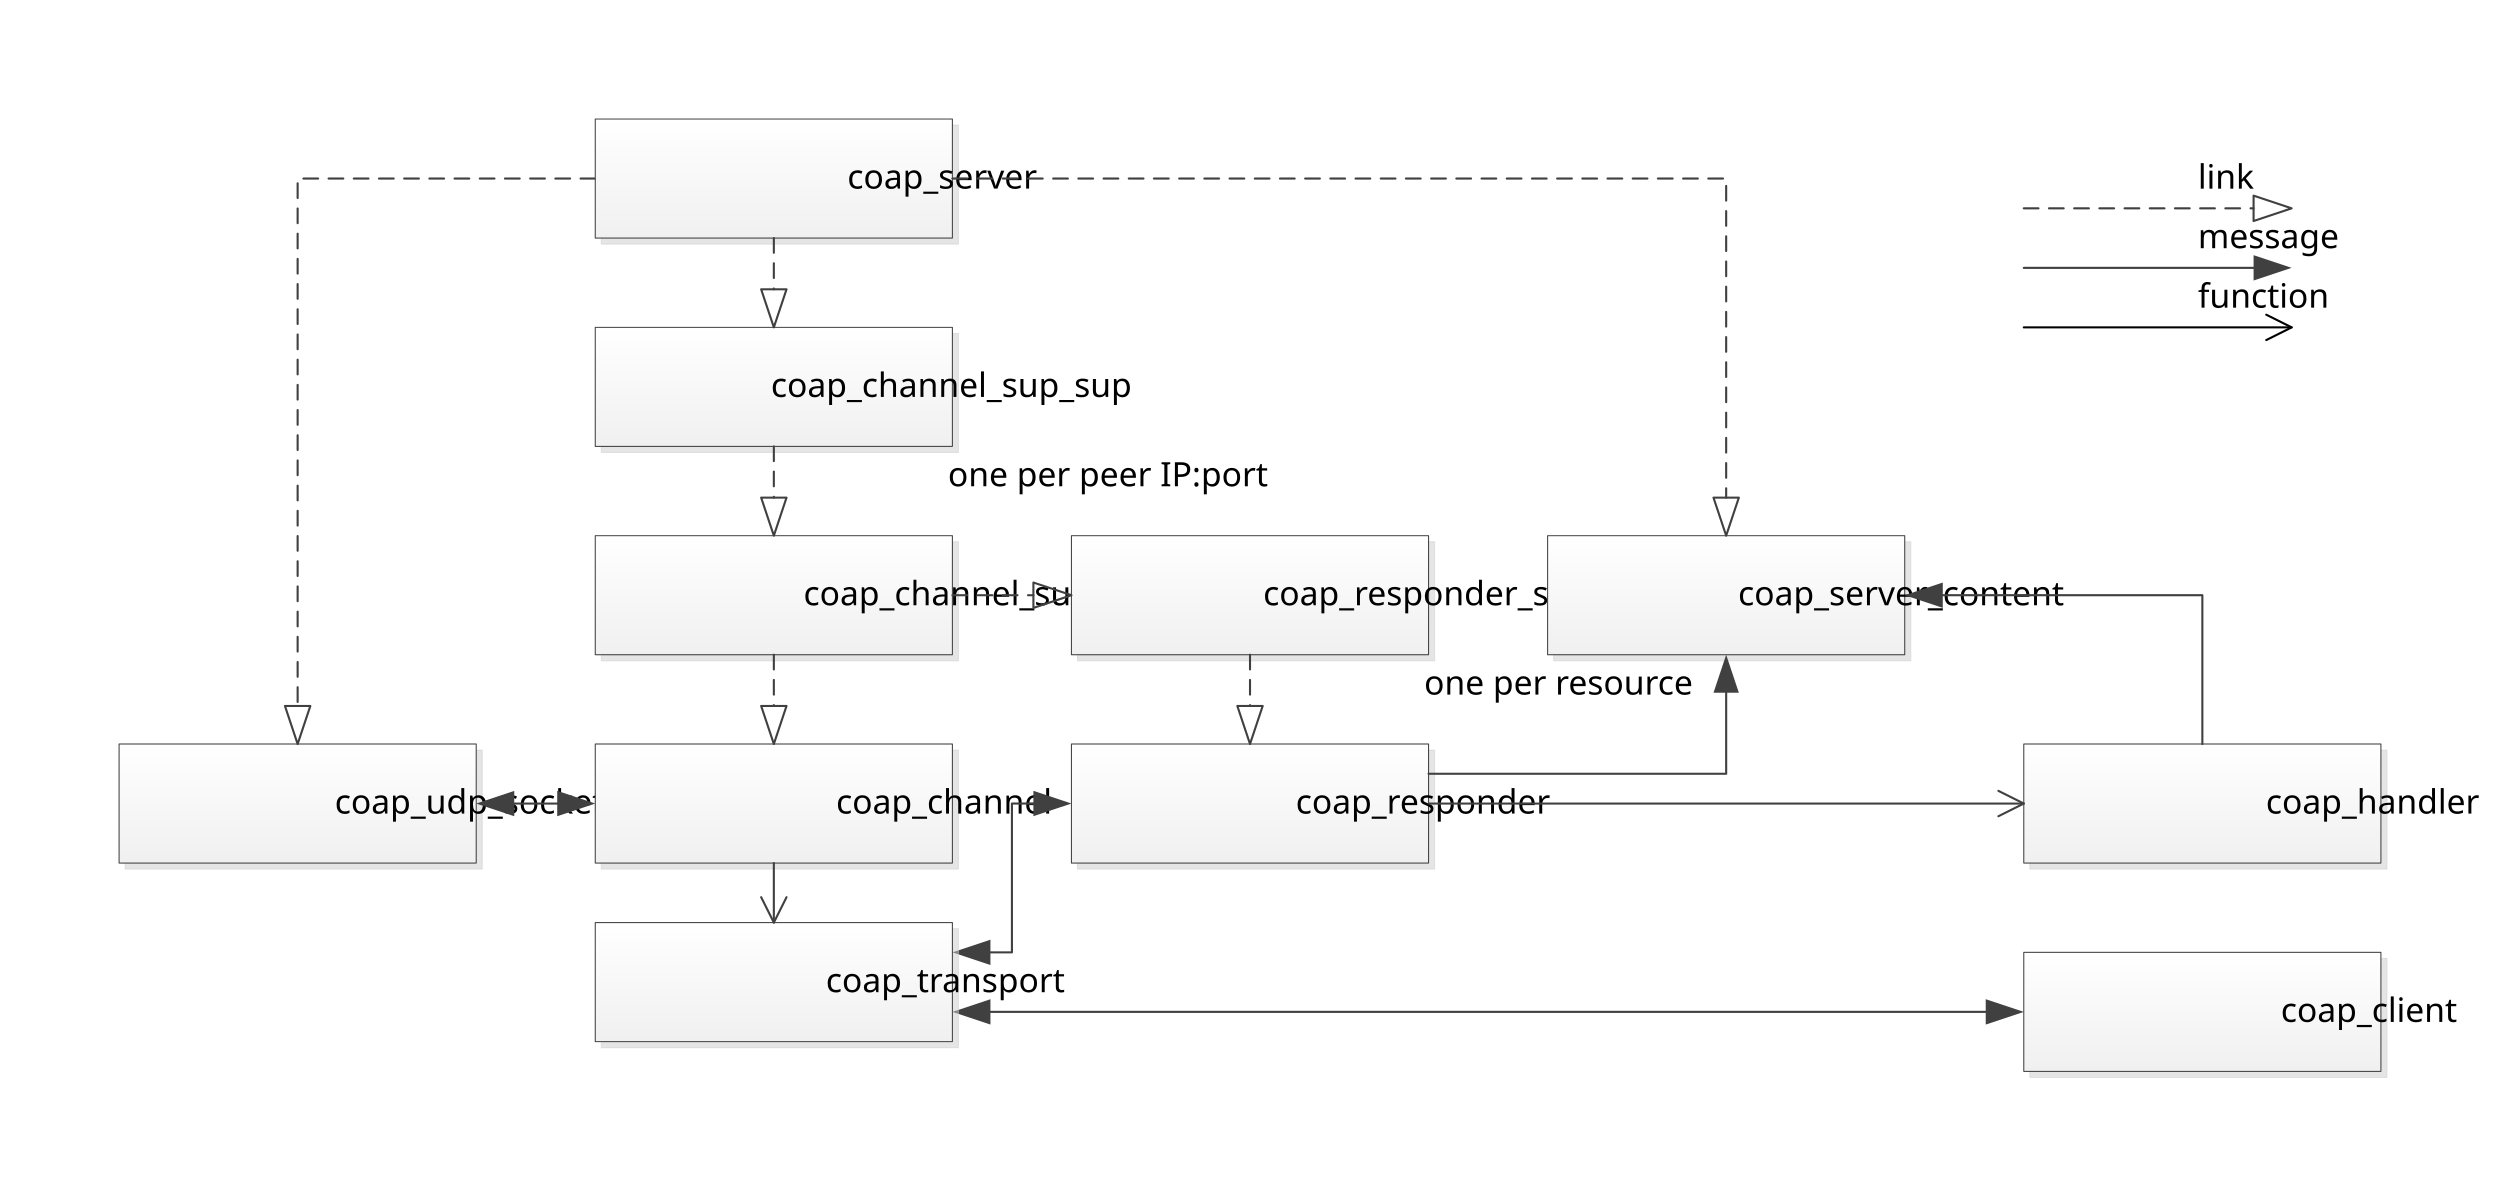
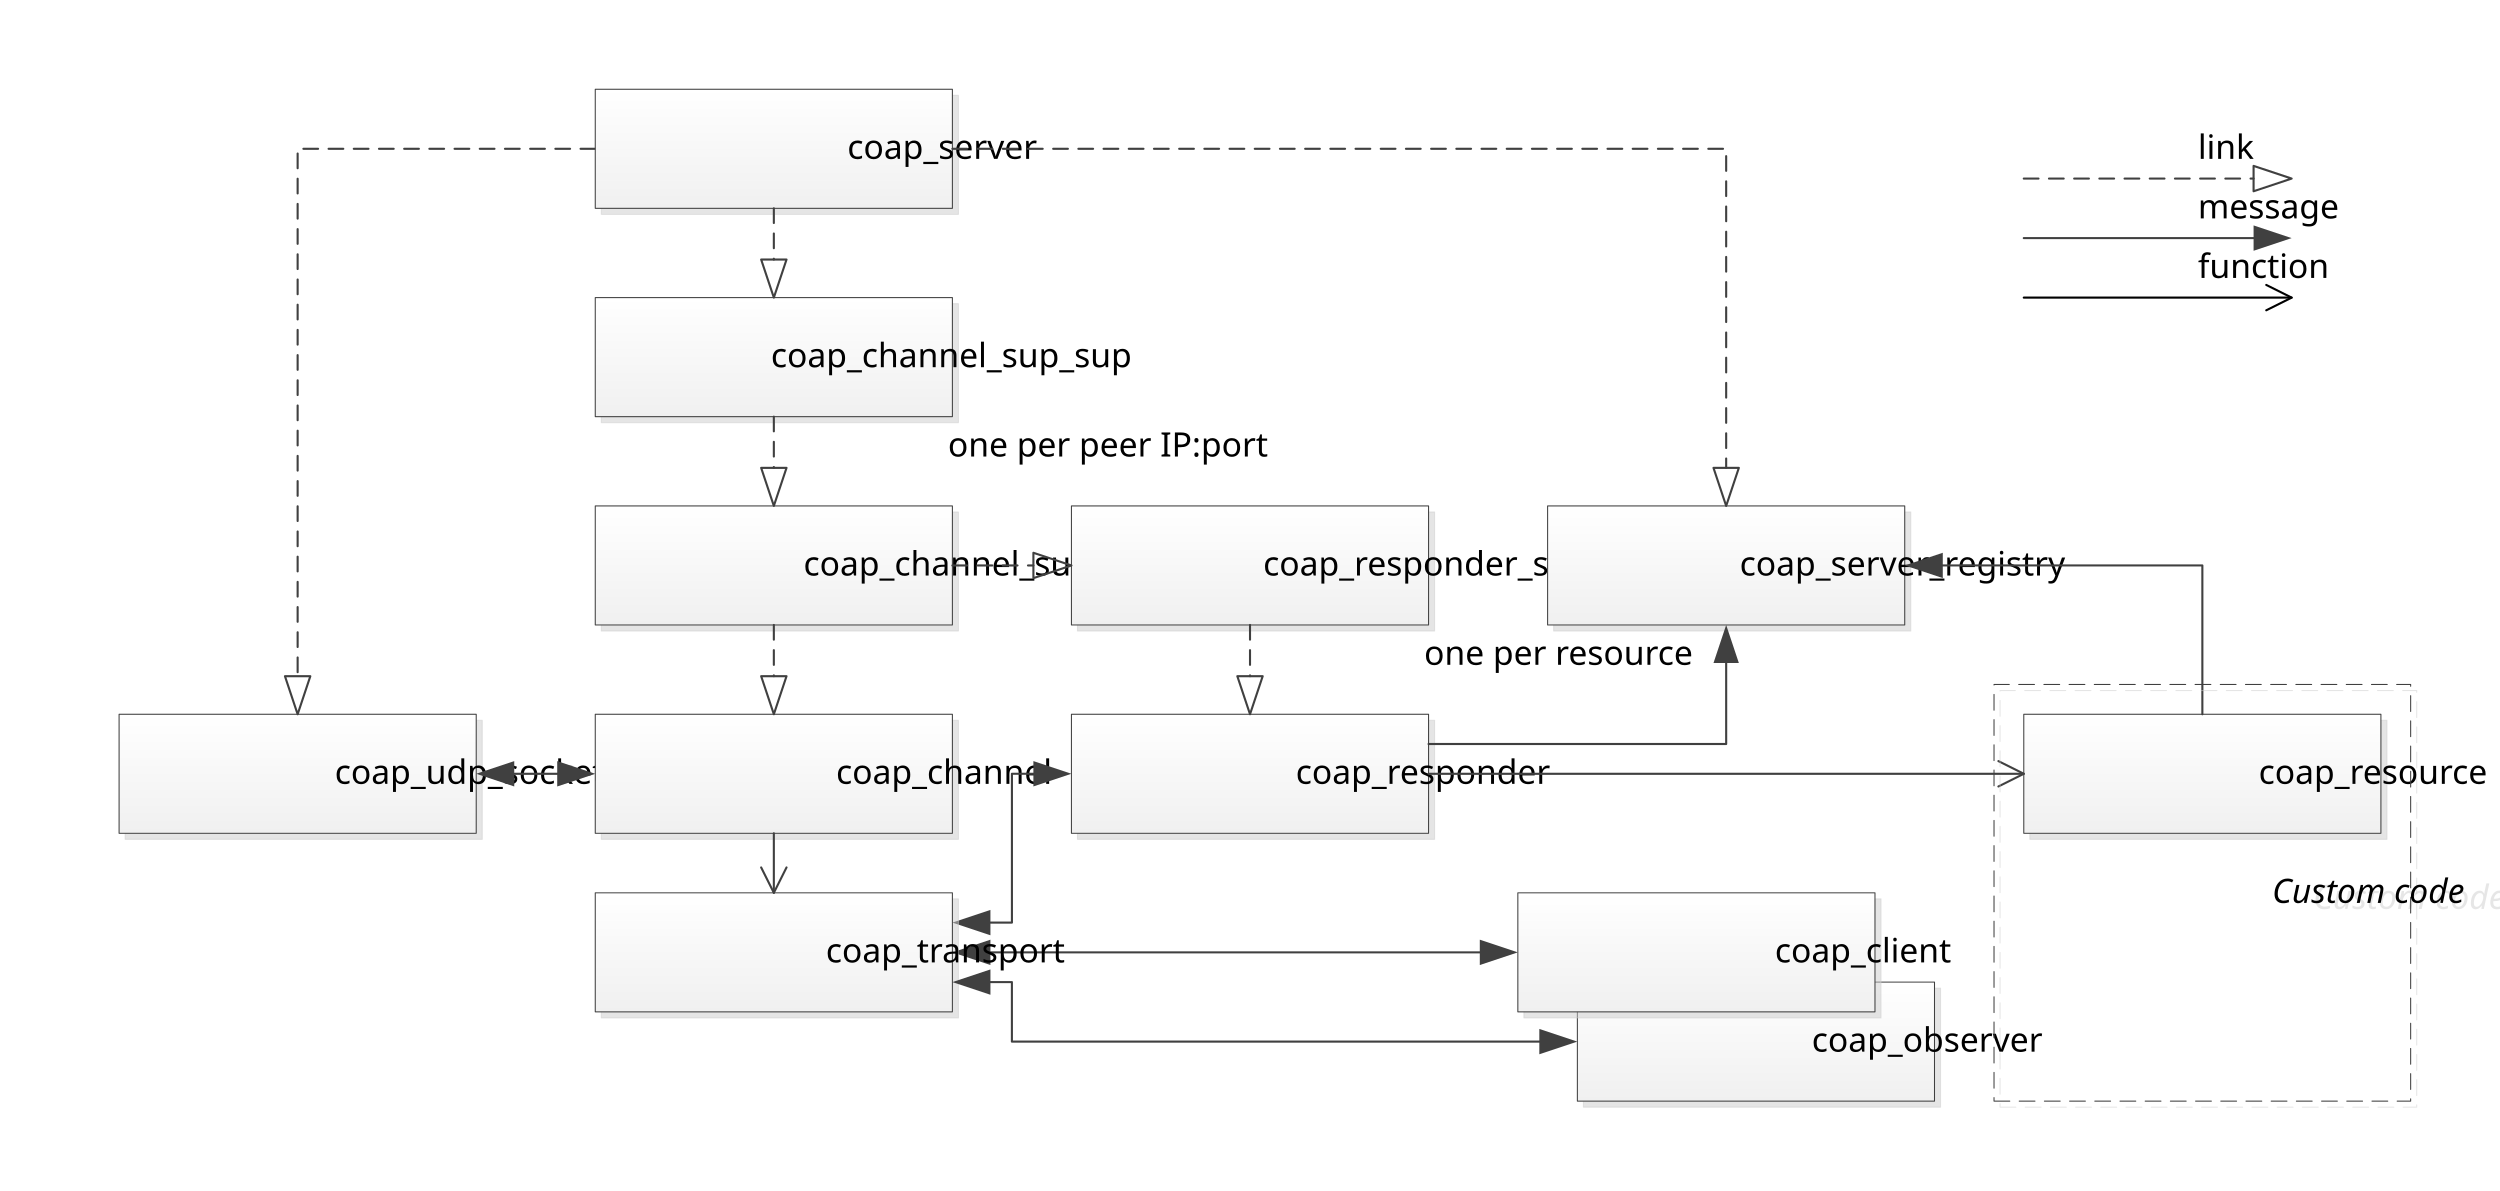
- <svg xmlns="http://www.w3.org/2000/svg" xmlns:ns1="http://schemas.microsoft.com/visio/2003/SVGExtensions/" xmlns:xlink="http://www.w3.org/1999/xlink" width="8.268in" height="3.937in" viewBox="0 0 595.276 283.465" xml:space="preserve" color-interpolation-filters="sRGB" class="st14">
+ <svg xmlns="http://www.w3.org/2000/svg" xmlns:ns1="http://schemas.microsoft.com/visio/2003/SVGExtensions/" xmlns:xlink="http://www.w3.org/1999/xlink" width="8.268in" height="3.937in" viewBox="0 0 595.276 283.465" xml:space="preserve" color-interpolation-filters="sRGB" class="st18">
  <ns1:documentProperties ns1:langID="1033" ns1:metric="true">
    <ns1:userDefs>
      <ns1:ud ns1:nameU="msvSubprocessMaster" ns1:prompt="" ns1:val="VT4(Rectangle)" />
      <ns1:ud ns1:nameU="msvNoAutoConnect" ns1:val="VT0(1):26" />
    </ns1:userDefs>
  </ns1:documentProperties>
  <style type="text/css">
	
		.st1 {visibility:visible}
		.st2 {fill:#cdcdcd;fill-opacity:0.5;stroke:#cdcdcd;stroke-linecap:round;stroke-linejoin:round;stroke-opacity:0.5;stroke-width:0.25}
		.st3 {fill:url(#grad30-6);stroke:#404040;stroke-linecap:round;stroke-linejoin:round;stroke-width:0.25}
		.st4 {fill:#000000;font-family:Calibri;font-size:0.667em}
		.st5 {marker-end:url(#mrkr13-47);marker-start:url(#mrkr13-45);stroke:#404040;stroke-linecap:round;stroke-linejoin:round;stroke-width:0.5}
		.st6 {fill:#404040;fill-opacity:1;stroke:#404040;stroke-opacity:1;stroke-width:0.166}
		.st7 {marker-end:url(#mrkr14-62);stroke:#404040;stroke-dasharray:3.5,2.5;stroke-linecap:round;stroke-linejoin:round;stroke-width:0.5}
		.st8 {fill:none;stroke:none;stroke-linecap:round;stroke-linejoin:round;stroke-width:0.25}
		.st9 {marker-start:url(#mrkr13-45);stroke:#404040;stroke-linecap:round;stroke-linejoin:round;stroke-width:0.5}
- 		.st10 {marker-start:url(#mrkr3-149);stroke:#404040;stroke-linecap:round;stroke-linejoin:round;stroke-width:0.5}
- 		.st11 {marker-start:url(#mrkr3-180);stroke:#000000;stroke-linecap:round;stroke-linejoin:round;stroke-width:0.5}
+ 		.st10 {marker-start:url(#mrkr3-143);stroke:#404040;stroke-linecap:round;stroke-linejoin:round;stroke-width:0.5}
+ 		.st11 {marker-start:url(#mrkr3-174);stroke:#000000;stroke-linecap:round;stroke-linejoin:round;stroke-width:0.5}
		.st12 {fill:#000000;fill-opacity:1;stroke:#000000;stroke-opacity:1;stroke-width:0.166}
		.st13 {marker-end:url(#mrkr13-47);stroke:#404040;stroke-linecap:round;stroke-linejoin:round;stroke-width:0.5}
- 		.st14 {fill:none;fill-rule:evenodd;font-size:12px;overflow:visible;stroke-linecap:square;stroke-miterlimit:3}
+ 		.st14 {fill:none;stroke:#cdcdcd;stroke-dasharray:3.75,2.25;stroke-linecap:round;stroke-linejoin:round;stroke-opacity:0.5;stroke-width:0.25}
+ 		.st15 {fill:#cdcdcd;font-family:Calibri;font-size:0.667em;font-style:italic;opacity:0.498}
+ 		.st16 {fill:none;stroke:#404040;stroke-dasharray:3.75,2.25;stroke-linecap:round;stroke-linejoin:round;stroke-width:0.25}
+ 		.st17 {fill:#000000;font-family:Calibri;font-size:0.667em;font-style:italic}
+ 		.st18 {fill:none;fill-rule:evenodd;font-size:12px;overflow:visible;stroke-linecap:square;stroke-miterlimit:3}
	
	</style>
  <defs id="Patterns_And_Gradients">
    <linearGradient id="grad30-6" ns1:fillPattern="30" ns1:foreground="#f0f0f0" ns1:background="#ffffff" x1="0" y1="1" x2="0" y2="0">
      <stop offset="0" style="stop-color:#f0f0f0;stop-opacity:1" />
      <stop offset="1" style="stop-color:#ffffff;stop-opacity:1" />
    </linearGradient>
  </defs>
  <defs id="Markers">
    <g id="lend13">
      <path d="M 3 1 L 0 0 L 3 -1 L 3 1 " style="stroke:none" />
    </g>
    <marker id="mrkr13-45" class="st6" ns1:arrowType="13" ns1:arrowSize="2" ns1:setback="17.4" refX="17.4" orient="auto" markerUnits="strokeWidth" overflow="visible">
      <use xlink:href="#lend13" transform="scale(6.04) " />
    </marker>
    <marker id="mrkr13-47" class="st6" ns1:arrowType="13" ns1:arrowSize="2" ns1:setback="18.12" refX="-18.12" orient="auto" markerUnits="strokeWidth" overflow="visible">
      <use xlink:href="#lend13" transform="scale(-6.04,-6.04) " />
    </marker>
    <g id="lend14">
      <path d="M 3 -1 L 0 0 L 3 1 L 3 -1 " style="stroke-linecap:round;stroke-linejoin:round;fill:none" />
    </g>
    <marker id="mrkr14-62" class="st6" ns1:arrowType="14" ns1:arrowSize="2" ns1:setback="18.12" refX="-18.12" orient="auto" markerUnits="strokeWidth" overflow="visible">
      <use xlink:href="#lend14" transform="scale(-6.04,-6.04) " />
    </marker>
    <g id="lend3">
      <path d="M 2 1 L 0 0 L 2 -1 " style="stroke-linecap:round;stroke-linejoin:round;fill:none" />
    </g>
-     <marker id="mrkr3-149" class="st6" ns1:arrowType="3" ns1:arrowSize="2" orient="auto" markerUnits="strokeWidth" overflow="visible">
+     <marker id="mrkr3-143" class="st6" ns1:arrowType="3" ns1:arrowSize="2" orient="auto" markerUnits="strokeWidth" overflow="visible">
      <use xlink:href="#lend3" transform="scale(6.04) " />
    </marker>
-     <marker id="mrkr3-180" class="st12" ns1:arrowType="3" ns1:arrowSize="2" orient="auto" markerUnits="strokeWidth" overflow="visible">
+     <marker id="mrkr3-174" class="st12" ns1:arrowType="3" ns1:arrowSize="2" orient="auto" markerUnits="strokeWidth" overflow="visible">
      <use xlink:href="#lend3" transform="scale(6.04) " />
    </marker>
  </defs>
  <g ns1:mID="0" ns1:index="1" ns1:groupContext="foregroundPage">
    <ns1:userDefs>
      <ns1:ud ns1:nameU="msvThemeColors" ns1:val="VT0(36):26" />
      <ns1:ud ns1:nameU="msvThemeEffects" ns1:val="VT0(16):26" />
      <ns1:ud ns1:nameU="msvThemeOrder" ns1:val="VT0(0):26" />
    </ns1:userDefs>
    <ns1:pageProperties ns1:drawingScale="0.0393701" ns1:pageScale="0.0393701" ns1:drawingUnits="24" ns1:shadowOffsetX="8.50393" ns1:shadowOffsetY="-8.50393" />
    <ns1:layer ns1:name="Connector" ns1:index="0" />
-     <g id="shape1-1" ns1:mID="1" ns1:groupContext="shape" transform="translate(28.3465,-77.9528)">
+     <g id="shape1-1" ns1:mID="1" ns1:groupContext="shape" transform="translate(28.3465,-85.0394)">
      <ns1:userDefs>
        <ns1:ud ns1:nameU="visVersion" ns1:val="VT0(14):26" />
        <ns1:ud ns1:nameU="msvThemeColors" ns1:val="VT0(36):26" />
        <ns1:ud ns1:nameU="msvThemeEffects" ns1:val="VT0(16):26" />
      </ns1:userDefs>
      <ns1:textBlock ns1:margins="rect(4,4,4,4)" ns1:tabSpace="42.5197" />
      <ns1:textRect cx="42.52" cy="269.291" width="85.04" height="28.346" />
      <g id="shadow1-2" ns1:groupContext="shadow" ns1:shadowOffsetX="1.44" ns1:shadowOffsetY="-1.44" ns1:shadowType="1" transform="matrix(1,0,0,1,1.44,1.44)" class="st1">
        <rect x="0" y="255.118" width="85.039" height="28.346" class="st2" />
      </g>
      <rect x="0" y="255.118" width="85.039" height="28.346" class="st3" />
      <text x="13.9" y="271.69" class="st4" ns1:langID="1033">
        <ns1:paragraph ns1:horizAlign="1" />
        <ns1:tabList />coap_udp_socket</text>
    </g>
-     <g id="shape2-8" ns1:mID="2" ns1:groupContext="shape" transform="translate(141.732,-177.165)">
+     <g id="shape2-8" ns1:mID="2" ns1:groupContext="shape" transform="translate(141.732,-184.252)">
      <ns1:userDefs>
        <ns1:ud ns1:nameU="visVersion" ns1:val="VT0(14):26" />
        <ns1:ud ns1:nameU="msvThemeColors" ns1:val="VT0(36):26" />
        <ns1:ud ns1:nameU="msvThemeEffects" ns1:val="VT0(16):26" />
      </ns1:userDefs>
      <ns1:textBlock ns1:margins="rect(4,4,4,4)" ns1:tabSpace="42.5197" />
      <ns1:textRect cx="42.52" cy="269.291" width="85.04" height="28.346" />
      <g id="shadow2-9" ns1:groupContext="shadow" ns1:shadowOffsetX="1.44" ns1:shadowOffsetY="-1.44" ns1:shadowType="1" transform="matrix(1,0,0,1,1.44,1.44)" class="st1">
        <rect x="0" y="255.118" width="85.039" height="28.346" class="st2" />
      </g>
      <rect x="0" y="255.118" width="85.039" height="28.346" class="st3" />
      <text x="4.37" y="271.69" class="st4" ns1:langID="1033">
        <ns1:paragraph ns1:horizAlign="1" />
        <ns1:tabList />coap_channel_sup_sup</text>
    </g>
-     <g id="shape3-14" ns1:mID="3" ns1:groupContext="shape" transform="translate(141.732,-127.559)">
+     <g id="shape3-14" ns1:mID="3" ns1:groupContext="shape" transform="translate(141.732,-134.646)">
      <ns1:userDefs>
        <ns1:ud ns1:nameU="visVersion" ns1:val="VT0(14):26" />
        <ns1:ud ns1:nameU="msvThemeColors" ns1:val="VT0(36):26" />
        <ns1:ud ns1:nameU="msvThemeEffects" ns1:val="VT0(16):26" />
      </ns1:userDefs>
      <ns1:textBlock ns1:margins="rect(4,4,4,4)" ns1:tabSpace="42.5197" />
      <ns1:textRect cx="42.52" cy="269.291" width="85.04" height="28.346" />
      <g id="shadow3-15" ns1:groupContext="shadow" ns1:shadowOffsetX="1.44" ns1:shadowOffsetY="-1.44" ns1:shadowType="1" transform="matrix(1,0,0,1,1.44,1.44)" class="st1">
        <rect x="0" y="255.118" width="85.039" height="28.346" class="st2" />
      </g>
      <rect x="0" y="255.118" width="85.039" height="28.346" class="st3" />
      <text x="12.13" y="271.69" class="st4" ns1:langID="1033">
        <ns1:paragraph ns1:horizAlign="1" />
        <ns1:tabList />coap_channel_sup</text>
    </g>
-     <g id="shape4-20" ns1:mID="4" ns1:groupContext="shape" transform="translate(141.732,-77.9528)">
+     <g id="shape4-20" ns1:mID="4" ns1:groupContext="shape" transform="translate(141.732,-85.0394)">
      <ns1:userDefs>
        <ns1:ud ns1:nameU="visVersion" ns1:val="VT0(14):26" />
        <ns1:ud ns1:nameU="msvThemeColors" ns1:val="VT0(36):26" />
        <ns1:ud ns1:nameU="msvThemeEffects" ns1:val="VT0(16):26" />
      </ns1:userDefs>
      <ns1:textBlock ns1:margins="rect(4,4,4,4)" ns1:tabSpace="42.5197" />
      <ns1:textRect cx="42.52" cy="269.291" width="85.04" height="28.346" />
      <g id="shadow4-21" ns1:groupContext="shadow" ns1:shadowOffsetX="1.44" ns1:shadowOffsetY="-1.44" ns1:shadowType="1" transform="matrix(1,0,0,1,1.44,1.44)" class="st1">
        <rect x="0" y="255.118" width="85.039" height="28.346" class="st2" />
      </g>
      <rect x="0" y="255.118" width="85.039" height="28.346" class="st3" />
      <text x="19.89" y="271.69" class="st4" ns1:langID="1033">
        <ns1:paragraph ns1:horizAlign="1" />
        <ns1:tabList />coap_channel</text>
    </g>
-     <g id="shape5-26" ns1:mID="5" ns1:groupContext="shape" transform="translate(255.118,-127.559)">
+     <g id="shape5-26" ns1:mID="5" ns1:groupContext="shape" transform="translate(255.118,-134.646)">
      <ns1:userDefs>
        <ns1:ud ns1:nameU="visVersion" ns1:val="VT0(14):26" />
        <ns1:ud ns1:nameU="msvThemeColors" ns1:val="VT0(36):26" />
        <ns1:ud ns1:nameU="msvThemeEffects" ns1:val="VT0(16):26" />
      </ns1:userDefs>
      <ns1:textBlock ns1:margins="rect(4,4,4,4)" ns1:tabSpace="42.5197" />
      <ns1:textRect cx="42.52" cy="269.291" width="85.04" height="28.346" />
      <g id="shadow5-27" ns1:groupContext="shadow" ns1:shadowOffsetX="1.44" ns1:shadowOffsetY="-1.44" ns1:shadowType="1" transform="matrix(1,0,0,1,1.44,1.44)" class="st1">
        <rect x="0" y="255.118" width="85.039" height="28.346" class="st2" />
      </g>
      <rect x="0" y="255.118" width="85.039" height="28.346" class="st3" />
      <text x="8.2" y="271.69" class="st4" ns1:langID="1033">
        <ns1:paragraph ns1:horizAlign="1" />
        <ns1:tabList />coap_responder_sup</text>
    </g>
-     <g id="shape6-32" ns1:mID="6" ns1:groupContext="shape" transform="translate(255.118,-77.9528)">
+     <g id="shape6-32" ns1:mID="6" ns1:groupContext="shape" transform="translate(255.118,-85.0394)">
      <ns1:userDefs>
        <ns1:ud ns1:nameU="visVersion" ns1:val="VT0(14):26" />
        <ns1:ud ns1:nameU="msvThemeColors" ns1:val="VT0(36):26" />
        <ns1:ud ns1:nameU="msvThemeEffects" ns1:val="VT0(16):26" />
      </ns1:userDefs>
      <ns1:textBlock ns1:margins="rect(4,4,4,4)" ns1:tabSpace="42.5197" />
      <ns1:textRect cx="42.52" cy="269.291" width="85.04" height="28.346" />
      <g id="shadow6-33" ns1:groupContext="shadow" ns1:shadowOffsetX="1.44" ns1:shadowOffsetY="-1.44" ns1:shadowType="1" transform="matrix(1,0,0,1,1.44,1.44)" class="st1">
        <rect x="0" y="255.118" width="85.039" height="28.346" class="st2" />
      </g>
      <rect x="0" y="255.118" width="85.039" height="28.346" class="st3" />
      <text x="15.96" y="271.69" class="st4" ns1:langID="1033">
        <ns1:paragraph ns1:horizAlign="1" />
        <ns1:tabList />coap_responder</text>
    </g>
-     <g id="shape9-38" ns1:mID="9" ns1:groupContext="shape" ns1:layerMember="0" transform="translate(141.732,-85.0394)">
+     <g id="shape9-38" ns1:mID="9" ns1:groupContext="shape" ns1:layerMember="0" transform="translate(141.732,-92.126)">
      <ns1:userDefs>
        <ns1:ud ns1:nameU="visVersion" ns1:val="VT0(14):26" />
        <ns1:ud ns1:nameU="msvThemeColors" ns1:val="VT0(36):26" />
        <ns1:ud ns1:nameU="msvThemeEffects" ns1:val="VT0(16):26" />
      </ns1:userDefs>
      <path d="M-8.7 276.38 L-9.06 276.38 L-19.29 276.38" class="st5" />
    </g>
-     <g id="shape10-48" ns1:mID="10" ns1:groupContext="shape" ns1:layerMember="0" transform="translate(255.118,-92.126)">
+     <g id="shape10-48" ns1:mID="10" ns1:groupContext="shape" ns1:layerMember="0" transform="translate(255.118,-99.2126)">
      <ns1:userDefs>
        <ns1:ud ns1:nameU="visVersion" ns1:val="VT0(14):26" />
        <ns1:ud ns1:nameU="msvThemeColors" ns1:val="VT0(36):26" />
        <ns1:ud ns1:nameU="msvThemeEffects" ns1:val="VT0(16):26" />
      </ns1:userDefs>
      <path d="M-8.7 283.46 L-9.06 283.46 L-14.17 283.46 L-14.17 318.9 L-19.29 318.9" class="st5" />
    </g>
-     <g id="shape11-56" ns1:mID="11" ns1:groupContext="shape" ns1:layerMember="0" transform="translate(177.165,-127.559)">
+     <g id="shape11-56" ns1:mID="11" ns1:groupContext="shape" ns1:layerMember="0" transform="translate(177.165,-134.646)">
      <ns1:userDefs>
        <ns1:ud ns1:nameU="visVersion" ns1:val="VT0(14):26" />
        <ns1:ud ns1:nameU="msvThemeColors" ns1:val="VT0(36):26" />
        <ns1:ud ns1:nameU="msvThemeEffects" ns1:val="VT0(16):26" />
      </ns1:userDefs>
      <path d="M7.09 283.46 L7.09 295.66" class="st7" />
    </g>
-     <g id="shape12-63" ns1:mID="12" ns1:groupContext="shape" ns1:layerMember="0" transform="translate(290.551,-127.559)">
+     <g id="shape12-63" ns1:mID="12" ns1:groupContext="shape" ns1:layerMember="0" transform="translate(290.551,-134.646)">
      <ns1:userDefs>
        <ns1:ud ns1:nameU="visVersion" ns1:val="VT0(14):26" />
        <ns1:ud ns1:nameU="msvThemeColors" ns1:val="VT0(36):26" />
        <ns1:ud ns1:nameU="msvThemeEffects" ns1:val="VT0(16):26" />
      </ns1:userDefs>
      <path d="M7.09 283.46 L7.09 295.66" class="st7" />
    </g>
-     <g id="shape13-69" ns1:mID="13" ns1:groupContext="shape" ns1:layerMember="0" transform="translate(226.772,-134.646)">
+     <g id="shape13-69" ns1:mID="13" ns1:groupContext="shape" ns1:layerMember="0" transform="translate(226.772,-141.732)">
      <ns1:userDefs>
        <ns1:ud ns1:nameU="visVersion" ns1:val="VT0(14):26" />
        <ns1:ud ns1:nameU="msvThemeColors" ns1:val="VT0(36):26" />
        <ns1:ud ns1:nameU="msvThemeEffects" ns1:val="VT0(16):26" />
      </ns1:userDefs>
      <path d="M0 276.38 L19.29 276.38" class="st7" />
    </g>
-     <g id="shape14-75" ns1:mID="14" ns1:groupContext="shape" ns1:layerMember="0" transform="translate(177.165,-177.165)">
+     <g id="shape14-75" ns1:mID="14" ns1:groupContext="shape" ns1:layerMember="0" transform="translate(177.165,-184.252)">
      <ns1:userDefs>
        <ns1:ud ns1:nameU="visVersion" ns1:val="VT0(14):26" />
        <ns1:ud ns1:nameU="msvThemeColors" ns1:val="VT0(36):26" />
        <ns1:ud ns1:nameU="msvThemeEffects" ns1:val="VT0(16):26" />
      </ns1:userDefs>
      <path d="M7.09 283.46 L7.09 295.66" class="st7" />
    </g>
-     <g id="shape15-81" ns1:mID="15" ns1:groupContext="shape" ns1:layerMember="0" transform="translate(141.732,-240.945)">
+     <g id="shape15-81" ns1:mID="15" ns1:groupContext="shape" ns1:layerMember="0" transform="translate(141.732,-248.031)">
      <ns1:userDefs>
        <ns1:ud ns1:nameU="visVersion" ns1:val="VT0(14):26" />
        <ns1:ud ns1:nameU="msvThemeColors" ns1:val="VT0(36):26" />
        <ns1:ud ns1:nameU="msvThemeEffects" ns1:val="VT0(16):26" />
      </ns1:userDefs>
      <path d="M0 283.46 L-70.87 283.46 L-70.87 409.05" class="st7" />
    </g>
-     <g id="shape7-87" ns1:mID="7" ns1:groupContext="shape" transform="translate(481.89,-28.3465)">
-       <ns1:userDefs>
-         <ns1:ud ns1:nameU="visVersion" ns1:val="VT0(14):26" />
-         <ns1:ud ns1:nameU="msvThemeColors" ns1:val="VT0(36):26" />
-         <ns1:ud ns1:nameU="msvThemeEffects" ns1:val="VT0(16):26" />
-       </ns1:userDefs>
-       <ns1:textBlock ns1:margins="rect(4,4,4,4)" ns1:tabSpace="42.5197" />
-       <ns1:textRect cx="42.52" cy="269.291" width="85.04" height="28.346" />
-       <g id="shadow7-88" ns1:groupContext="shadow" ns1:shadowOffsetX="1.44" ns1:shadowOffsetY="-1.44" ns1:shadowType="1" transform="matrix(1,0,0,1,1.44,1.44)" class="st1">
-         <rect x="0" y="255.118" width="85.039" height="28.346" class="st2" />
-       </g>
-       <rect x="0" y="255.118" width="85.039" height="28.346" class="st3" />
-       <text x="23.75" y="271.69" class="st4" ns1:langID="1033">
-         <ns1:paragraph ns1:horizAlign="1" />
-         <ns1:tabList />coap_client</text>
-     </g>
-     <g id="shape8-93" ns1:mID="8" ns1:groupContext="shape" ns1:layerMember="0" transform="translate(481.89,-35.4331)">
-       <ns1:userDefs>
-         <ns1:ud ns1:nameU="visVersion" ns1:val="VT0(14):26" />
-         <ns1:ud ns1:nameU="msvThemeColors" ns1:val="VT0(36):26" />
-         <ns1:ud ns1:nameU="msvThemeEffects" ns1:val="VT0(16):26" />
-       </ns1:userDefs>
-       <path d="M-8.7 276.38 L-9.06 276.38 L-240.94 276.38 L-246.06 276.38" class="st5" />
-     </g>
-     <g id="shape16-101" ns1:mID="16" ns1:groupContext="shape" transform="translate(141.732,-226.772)">
-       <ns1:userDefs>
-         <ns1:ud ns1:nameU="visVersion" ns1:val="VT0(14):26" />
-         <ns1:ud ns1:nameU="msvThemeColors" ns1:val="VT0(36):26" />
-         <ns1:ud ns1:nameU="msvThemeEffects" ns1:val="VT0(16):26" />
-       </ns1:userDefs>
-       <ns1:textBlock ns1:margins="rect(4,4,4,4)" ns1:tabSpace="42.5197" />
-       <ns1:textRect cx="42.52" cy="269.291" width="85.04" height="28.346" />
-       <g id="shadow16-102" ns1:groupContext="shadow" ns1:shadowOffsetX="1.44" ns1:shadowOffsetY="-1.44" ns1:shadowType="1" transform="matrix(1,0,0,1,1.44,1.44)" class="st1">
+     <g id="shape8-87" ns1:mID="8" ns1:groupContext="shape" ns1:layerMember="0" transform="translate(361.417,-49.6063)">
+       <ns1:userDefs>
+         <ns1:ud ns1:nameU="visVersion" ns1:val="VT0(14):26" />
+         <ns1:ud ns1:nameU="msvThemeColors" ns1:val="VT0(36):26" />
+         <ns1:ud ns1:nameU="msvThemeEffects" ns1:val="VT0(16):26" />
+       </ns1:userDefs>
+       <path d="M-8.7 276.38 L-9.06 276.38 L-120.47 276.38 L-125.59 276.38" class="st5" />
+     </g>
+     <g id="shape16-95" ns1:mID="16" ns1:groupContext="shape" transform="translate(141.732,-233.858)">
+       <ns1:userDefs>
+         <ns1:ud ns1:nameU="visVersion" ns1:val="VT0(14):26" />
+         <ns1:ud ns1:nameU="msvThemeColors" ns1:val="VT0(36):26" />
+         <ns1:ud ns1:nameU="msvThemeEffects" ns1:val="VT0(16):26" />
+       </ns1:userDefs>
+       <ns1:textBlock ns1:margins="rect(4,4,4,4)" ns1:tabSpace="42.5197" />
+       <ns1:textRect cx="42.52" cy="269.291" width="85.04" height="28.346" />
+       <g id="shadow16-96" ns1:groupContext="shadow" ns1:shadowOffsetX="1.44" ns1:shadowOffsetY="-1.44" ns1:shadowType="1" transform="matrix(1,0,0,1,1.44,1.44)" class="st1">
        <rect x="0" y="255.118" width="85.039" height="28.346" class="st2" />
      </g>
      <rect x="0" y="255.118" width="85.039" height="28.346" class="st3" />
      <text x="22.57" y="271.69" class="st4" ns1:langID="1033">
        <ns1:paragraph ns1:horizAlign="1" />
        <ns1:tabList />coap_server</text>
    </g>
-     <g id="shape17-107" ns1:mID="17" ns1:groupContext="shape" ns1:layerMember="0" transform="translate(177.165,-226.772)">
+     <g id="shape17-101" ns1:mID="17" ns1:groupContext="shape" ns1:layerMember="0" transform="translate(177.165,-233.858)">
      <ns1:userDefs>
        <ns1:ud ns1:nameU="visVersion" ns1:val="VT0(14):26" />
        <ns1:ud ns1:nameU="msvThemeColors" ns1:val="VT0(36):26" />
        <ns1:ud ns1:nameU="msvThemeEffects" ns1:val="VT0(16):26" />
      </ns1:userDefs>
      <path d="M7.09 283.46 L7.09 295.66" class="st7" />
    </g>
-     <g id="shape18-113" ns1:mID="18" ns1:groupContext="shape" transform="translate(368.504,-127.559)">
-       <ns1:userDefs>
-         <ns1:ud ns1:nameU="visVersion" ns1:val="VT0(14):26" />
-         <ns1:ud ns1:nameU="msvThemeColors" ns1:val="VT0(36):26" />
-         <ns1:ud ns1:nameU="msvThemeEffects" ns1:val="VT0(16):26" />
-       </ns1:userDefs>
-       <ns1:textBlock ns1:margins="rect(4,4,4,4)" ns1:tabSpace="42.5197" />
-       <ns1:textRect cx="42.52" cy="269.291" width="85.04" height="28.346" />
-       <g id="shadow18-114" ns1:groupContext="shadow" ns1:shadowOffsetX="1.44" ns1:shadowOffsetY="-1.44" ns1:shadowType="1" transform="matrix(1,0,0,1,1.44,1.44)" class="st1">
-         <rect x="0" y="255.118" width="85.039" height="28.346" class="st2" />
-       </g>
-       <rect x="0" y="255.118" width="85.039" height="28.346" class="st3" />
-       <text x="7.9" y="271.69" class="st4" ns1:langID="1033">
-         <ns1:paragraph ns1:horizAlign="1" />
-         <ns1:tabList />coap_server_content</text>
-     </g>
-     <g id="shape19-119" ns1:mID="19" ns1:groupContext="shape" ns1:layerMember="0" transform="translate(226.772,-240.945)">
+     <g id="shape18-107" ns1:mID="18" ns1:groupContext="shape" transform="translate(368.504,-134.646)">
+       <ns1:userDefs>
+         <ns1:ud ns1:nameU="visVersion" ns1:val="VT0(14):26" />
+         <ns1:ud ns1:nameU="msvThemeColors" ns1:val="VT0(36):26" />
+         <ns1:ud ns1:nameU="msvThemeEffects" ns1:val="VT0(16):26" />
+       </ns1:userDefs>
+       <ns1:textBlock ns1:margins="rect(4,4,4,4)" ns1:tabSpace="42.5197" />
+       <ns1:textRect cx="42.52" cy="269.291" width="85.04" height="28.346" />
+       <g id="shadow18-108" ns1:groupContext="shadow" ns1:shadowOffsetX="1.44" ns1:shadowOffsetY="-1.44" ns1:shadowType="1" transform="matrix(1,0,0,1,1.44,1.44)" class="st1">
+         <rect x="0" y="255.118" width="85.039" height="28.346" class="st2" />
+       </g>
+       <rect x="0" y="255.118" width="85.039" height="28.346" class="st3" />
+       <text x="8.28" y="271.69" class="st4" ns1:langID="1033">
+         <ns1:paragraph ns1:horizAlign="1" />
+         <ns1:tabList />coap_server_registry</text>
+     </g>
+     <g id="shape19-113" ns1:mID="19" ns1:groupContext="shape" ns1:layerMember="0" transform="translate(226.772,-248.031)">
      <ns1:userDefs>
        <ns1:ud ns1:nameU="visVersion" ns1:val="VT0(14):26" />
        <ns1:ud ns1:nameU="msvThemeColors" ns1:val="VT0(36):26" />
        <ns1:ud ns1:nameU="msvThemeEffects" ns1:val="VT0(16):26" />
      </ns1:userDefs>
      <path d="M0 283.46 L184.25 283.46 L184.25 359.44" class="st7" />
    </g>
-     <g id="shape20-125" ns1:mID="20" ns1:groupContext="shape" transform="translate(184.252,-162.992)">
+     <g id="shape20-119" ns1:mID="20" ns1:groupContext="shape" transform="translate(184.252,-170.079)">
      <ns1:userDefs>
        <ns1:ud ns1:nameU="msvThemeColors" ns1:val="VT0(36):26" />
        <ns1:ud ns1:nameU="msvThemeEffects" ns1:val="VT0(16):26" />
      </ns1:userDefs>
      <ns1:textBlock ns1:margins="rect(4,4,4,4)" ns1:tabSpace="42.5197" />
      <ns1:textRect cx="49.606" cy="276.378" width="99.22" height="14.173" />
      <rect x="0" y="269.291" width="99.213" height="14.173" class="st8" />
      <text x="4" y="278.78" class="st4" ns1:langID="1033">
        <ns1:paragraph />
        <ns1:tabList />one per peer IP:port</text>
    </g>
-     <g id="shape21-128" ns1:mID="21" ns1:groupContext="shape" transform="translate(297.638,-113.386)">
+     <g id="shape21-122" ns1:mID="21" ns1:groupContext="shape" transform="translate(297.638,-120.472)">
      <ns1:userDefs>
        <ns1:ud ns1:nameU="msvThemeColors" ns1:val="VT0(36):26" />
        <ns1:ud ns1:nameU="msvThemeEffects" ns1:val="VT0(16):26" />
      </ns1:userDefs>
      <ns1:textBlock ns1:margins="rect(4,4,4,4)" ns1:tabSpace="42.5197" />
      <ns1:textRect cx="49.606" cy="276.378" width="99.22" height="14.173" />
      <rect x="0" y="269.291" width="99.213" height="14.173" class="st8" />
      <text x="4" y="278.78" class="st4" ns1:langID="1033">
        <ns1:paragraph />
        <ns1:tabList />one per resource</text>
    </g>
-     <g id="shape22-131" ns1:mID="22" ns1:groupContext="shape" transform="translate(481.89,-77.9528)">
-       <ns1:userDefs>
-         <ns1:ud ns1:nameU="visVersion" ns1:val="VT0(14):26" />
-         <ns1:ud ns1:nameU="msvThemeColors" ns1:val="VT0(36):26" />
-         <ns1:ud ns1:nameU="msvThemeEffects" ns1:val="VT0(16):26" />
-       </ns1:userDefs>
-       <ns1:textBlock ns1:margins="rect(4,4,4,4)" ns1:tabSpace="42.5197" />
-       <ns1:textRect cx="42.52" cy="269.291" width="85.04" height="28.346" />
-       <g id="shadow22-132" ns1:groupContext="shadow" ns1:shadowOffsetX="1.44" ns1:shadowOffsetY="-1.44" ns1:shadowType="1" transform="matrix(1,0,0,1,1.44,1.44)" class="st1">
-         <rect x="0" y="255.118" width="85.039" height="28.346" class="st2" />
-       </g>
-       <rect x="0" y="255.118" width="85.039" height="28.346" class="st3" />
-       <text x="20.19" y="271.69" class="st4" ns1:langID="1033">
-         <ns1:paragraph ns1:horizAlign="1" />
-         <ns1:tabList />coap_handler</text>
-     </g>
-     <g id="shape23-137" ns1:mID="23" ns1:groupContext="shape" ns1:layerMember="0" transform="translate(453.543,-141.732)">
+     <g id="shape22-125" ns1:mID="22" ns1:groupContext="shape" transform="translate(481.89,-85.0394)">
+       <ns1:userDefs>
+         <ns1:ud ns1:nameU="visVersion" ns1:val="VT0(14):26" />
+         <ns1:ud ns1:nameU="msvThemeColors" ns1:val="VT0(36):26" />
+         <ns1:ud ns1:nameU="msvThemeEffects" ns1:val="VT0(16):26" />
+       </ns1:userDefs>
+       <ns1:textBlock ns1:margins="rect(4,4,4,4)" ns1:tabSpace="42.5197" />
+       <ns1:textRect cx="42.52" cy="269.291" width="85.04" height="28.346" />
+       <g id="shadow22-126" ns1:groupContext="shadow" ns1:shadowOffsetX="1.44" ns1:shadowOffsetY="-1.44" ns1:shadowType="1" transform="matrix(1,0,0,1,1.44,1.44)" class="st1">
+         <rect x="0" y="255.118" width="85.039" height="28.346" class="st2" />
+       </g>
+       <rect x="0" y="255.118" width="85.039" height="28.346" class="st3" />
+       <text x="18.47" y="271.69" class="st4" ns1:langID="1033">
+         <ns1:paragraph ns1:horizAlign="1" />
+         <ns1:tabList />coap_resource</text>
+     </g>
+     <g id="shape23-131" ns1:mID="23" ns1:groupContext="shape" ns1:layerMember="0" transform="translate(453.543,-148.819)">
      <ns1:userDefs>
        <ns1:ud ns1:nameU="visVersion" ns1:val="VT0(14):26" />
        <ns1:ud ns1:nameU="msvThemeColors" ns1:val="VT0(36):26" />
        <ns1:ud ns1:nameU="msvThemeEffects" ns1:val="VT0(16):26" />
      </ns1:userDefs>
      <path d="M8.7 283.46 L9.06 283.46 L70.87 283.46 L70.87 318.9" class="st9" />
    </g>
-     <g id="shape24-143" ns1:mID="24" ns1:groupContext="shape" ns1:layerMember="0" transform="translate(481.89,-85.0394)">
+     <g id="shape24-137" ns1:mID="24" ns1:groupContext="shape" ns1:layerMember="0" transform="translate(481.89,-92.126)">
      <ns1:userDefs>
        <ns1:ud ns1:nameU="visVersion" ns1:val="VT0(14):26" />
        <ns1:ud ns1:nameU="msvThemeColors" ns1:val="VT0(36):26" />
        <ns1:ud ns1:nameU="msvThemeEffects" ns1:val="VT0(16):26" />
      </ns1:userDefs>
      <path d="M0 276.38 L-141.73 276.38" class="st10" />
    </g>
-     <g id="shape25-150" ns1:mID="25" ns1:groupContext="shape" ns1:layerMember="0" transform="translate(411.024,-127.559)">
+     <g id="shape25-144" ns1:mID="25" ns1:groupContext="shape" ns1:layerMember="0" transform="translate(411.024,-134.646)">
      <ns1:userDefs>
        <ns1:ud ns1:nameU="visVersion" ns1:val="VT0(14):26" />
        <ns1:ud ns1:nameU="msvThemeColors" ns1:val="VT0(36):26" />
        <ns1:ud ns1:nameU="msvThemeEffects" ns1:val="VT0(16):26" />
      </ns1:userDefs>
      <path d="M0 292.16 L0 292.52 L0 311.81 L-70.87 311.81" class="st9" />
    </g>
-     <g id="shape26-156" ns1:mID="26" ns1:groupContext="shape" transform="translate(141.732,-35.4331)">
-       <ns1:userDefs>
-         <ns1:ud ns1:nameU="visVersion" ns1:val="VT0(14):26" />
-         <ns1:ud ns1:nameU="msvThemeColors" ns1:val="VT0(36):26" />
-         <ns1:ud ns1:nameU="msvThemeEffects" ns1:val="VT0(16):26" />
-       </ns1:userDefs>
-       <ns1:textBlock ns1:margins="rect(4,4,4,4)" ns1:tabSpace="42.5197" />
-       <ns1:textRect cx="42.52" cy="269.291" width="85.04" height="28.346" />
-       <g id="shadow26-157" ns1:groupContext="shadow" ns1:shadowOffsetX="1.44" ns1:shadowOffsetY="-1.44" ns1:shadowType="1" transform="matrix(1,0,0,1,1.44,1.44)" class="st1">
+     <g id="shape26-150" ns1:mID="26" ns1:groupContext="shape" transform="translate(141.732,-42.5197)">
+       <ns1:userDefs>
+         <ns1:ud ns1:nameU="visVersion" ns1:val="VT0(14):26" />
+         <ns1:ud ns1:nameU="msvThemeColors" ns1:val="VT0(36):26" />
+         <ns1:ud ns1:nameU="msvThemeEffects" ns1:val="VT0(16):26" />
+       </ns1:userDefs>
+       <ns1:textBlock ns1:margins="rect(4,4,4,4)" ns1:tabSpace="42.5197" />
+       <ns1:textRect cx="42.52" cy="269.291" width="85.04" height="28.346" />
+       <g id="shadow26-151" ns1:groupContext="shadow" ns1:shadowOffsetX="1.44" ns1:shadowOffsetY="-1.44" ns1:shadowType="1" transform="matrix(1,0,0,1,1.44,1.44)" class="st1">
        <rect x="0" y="255.118" width="85.039" height="28.346" class="st2" />
      </g>
      <rect x="0" y="255.118" width="85.039" height="28.346" class="st3" />
      <text x="17.45" y="271.69" class="st4" ns1:langID="1033">
        <ns1:paragraph ns1:horizAlign="1" />
        <ns1:tabList />coap_transport</text>
    </g>
-     <g id="shape27-162" ns1:mID="27" ns1:groupContext="shape" ns1:layerMember="0" transform="translate(177.165,-63.7795)">
+     <g id="shape27-156" ns1:mID="27" ns1:groupContext="shape" ns1:layerMember="0" transform="translate(177.165,-70.8661)">
      <ns1:userDefs>
        <ns1:ud ns1:nameU="visVersion" ns1:val="VT0(14):26" />
        <ns1:ud ns1:nameU="msvThemeColors" ns1:val="VT0(36):26" />
        <ns1:ud ns1:nameU="msvThemeEffects" ns1:val="VT0(16):26" />
      </ns1:userDefs>
      <path d="M7.09 283.46 L7.09 269.29" class="st10" />
    </g>
-     <g id="shape28-168" ns1:mID="28" ns1:groupContext="shape" ns1:layerMember="0" transform="translate(481.89,-226.772)">
+     <g id="shape28-162" ns1:mID="28" ns1:groupContext="shape" ns1:layerMember="0" transform="translate(481.89,-233.858)">
      <ns1:userDefs>
        <ns1:ud ns1:nameU="visVersion" ns1:val="VT0(14):26" />
        <ns1:ud ns1:nameU="msvThemeColors" ns1:val="VT0(36):26" />
        <ns1:ud ns1:nameU="msvThemeEffects" ns1:val="VT0(16):26" />
      </ns1:userDefs>
      <path d="M0 276.38 L54.72 276.38" class="st7" />
    </g>
-     <g id="shape29-174" ns1:mID="29" ns1:groupContext="shape" ns1:layerMember="0" transform="translate(545.669,-198.425)">
+     <g id="shape29-168" ns1:mID="29" ns1:groupContext="shape" ns1:layerMember="0" transform="translate(545.669,-205.512)">
      <ns1:userDefs>
        <ns1:ud ns1:nameU="visVersion" ns1:val="VT0(14):26" />
        <ns1:ud ns1:nameU="msvThemeColors" ns1:val="VT0(36):26" />
        <ns1:ud ns1:nameU="msvThemeEffects" ns1:val="VT0(16):26" />
      </ns1:userDefs>
      <path d="M0 276.38 L-63.78 276.38" class="st11" />
    </g>
-     <g id="shape30-181" ns1:mID="30" ns1:groupContext="shape" ns1:layerMember="0" transform="translate(481.89,-212.598)">
+     <g id="shape30-175" ns1:mID="30" ns1:groupContext="shape" ns1:layerMember="0" transform="translate(481.89,-219.685)">
      <ns1:userDefs>
        <ns1:ud ns1:nameU="visVersion" ns1:val="VT0(14):26" />
        <ns1:ud ns1:nameU="msvThemeColors" ns1:val="VT0(36):26" />
        <ns1:ud ns1:nameU="msvThemeEffects" ns1:val="VT0(16):26" />
      </ns1:userDefs>
      <path d="M0 276.38 L54.72 276.38" class="st13" />
    </g>
-     <g id="shape31-187" ns1:mID="31" ns1:groupContext="shape" transform="translate(481.89,-233.858)">
+     <g id="shape31-181" ns1:mID="31" ns1:groupContext="shape" transform="translate(481.89,-240.945)">
      <ns1:userDefs>
        <ns1:ud ns1:nameU="msvThemeColors" ns1:val="VT0(36):26" />
        <ns1:ud ns1:nameU="msvThemeEffects" ns1:val="VT0(16):26" />
      </ns1:userDefs>
      <ns1:textBlock ns1:margins="rect(4,4,4,4)" ns1:tabSpace="42.5197" />
      <ns1:textRect cx="31.89" cy="276.378" width="63.78" height="14.173" />
      <rect x="0" y="269.291" width="63.779" height="14.173" class="st8" />
      <text x="4" y="278.78" class="st4" ns1:langID="1033">
        <ns1:paragraph />
        <ns1:tabList />link</text>
    </g>
-     <g id="shape32-190" ns1:mID="32" ns1:groupContext="shape" transform="translate(481.89,-219.685)">
+     <g id="shape32-184" ns1:mID="32" ns1:groupContext="shape" transform="translate(481.89,-226.772)">
      <ns1:userDefs>
        <ns1:ud ns1:nameU="msvThemeColors" ns1:val="VT0(36):26" />
        <ns1:ud ns1:nameU="msvThemeEffects" ns1:val="VT0(16):26" />
      </ns1:userDefs>
      <ns1:textBlock ns1:margins="rect(4,4,4,4)" ns1:tabSpace="42.5197" />
      <ns1:textRect cx="31.89" cy="276.378" width="63.78" height="14.173" />
      <rect x="0" y="269.291" width="63.779" height="14.173" class="st8" />
      <text x="4" y="278.78" class="st4" ns1:langID="1033">
        <ns1:paragraph />
        <ns1:tabList />message</text>
    </g>
-     <g id="shape33-193" ns1:mID="33" ns1:groupContext="shape" transform="translate(481.89,-205.512)">
+     <g id="shape33-187" ns1:mID="33" ns1:groupContext="shape" transform="translate(481.89,-212.598)">
      <ns1:userDefs>
        <ns1:ud ns1:nameU="msvThemeColors" ns1:val="VT0(36):26" />
        <ns1:ud ns1:nameU="msvThemeEffects" ns1:val="VT0(16):26" />
      </ns1:userDefs>
      <ns1:textBlock ns1:margins="rect(4,4,4,4)" ns1:tabSpace="42.5197" />
      <ns1:textRect cx="31.89" cy="276.378" width="63.78" height="14.173" />
      <rect x="0" y="269.291" width="63.779" height="14.173" class="st8" />
      <text x="4" y="278.78" class="st4" ns1:langID="1033">
        <ns1:paragraph />
        <ns1:tabList />function</text>
    </g>
+     <g id="shape34-190" ns1:mID="34" ns1:groupContext="shape" transform="translate(375.591,-21.2598)">
+       <ns1:userDefs>
+         <ns1:ud ns1:nameU="visVersion" ns1:val="VT0(14):26" />
+         <ns1:ud ns1:nameU="msvThemeColors" ns1:val="VT0(36):26" />
+         <ns1:ud ns1:nameU="msvThemeEffects" ns1:val="VT0(16):26" />
+       </ns1:userDefs>
+       <ns1:textBlock ns1:margins="rect(4,4,4,4)" ns1:tabSpace="42.5197" />
+       <ns1:textRect cx="42.52" cy="269.291" width="85.04" height="28.346" />
+       <g id="shadow34-191" ns1:groupContext="shadow" ns1:shadowOffsetX="1.44" ns1:shadowOffsetY="-1.44" ns1:shadowType="1" transform="matrix(1,0,0,1,1.44,1.44)" class="st1">
+         <rect x="0" y="255.118" width="85.039" height="28.346" class="st2" />
+       </g>
+       <rect x="0" y="255.118" width="85.039" height="28.346" class="st3" />
+       <text x="18.36" y="271.69" class="st4" ns1:langID="1033">
+         <ns1:paragraph ns1:horizAlign="1" />
+         <ns1:tabList />coap_observer</text>
+     </g>
+     <g id="shape7-196" ns1:mID="7" ns1:groupContext="shape" transform="translate(361.417,-42.5197)">
+       <ns1:userDefs>
+         <ns1:ud ns1:nameU="visVersion" ns1:val="VT0(14):26" />
+         <ns1:ud ns1:nameU="msvThemeColors" ns1:val="VT0(36):26" />
+         <ns1:ud ns1:nameU="msvThemeEffects" ns1:val="VT0(16):26" />
+       </ns1:userDefs>
+       <ns1:textBlock ns1:margins="rect(4,4,4,4)" ns1:tabSpace="42.5197" />
+       <ns1:textRect cx="42.52" cy="269.291" width="85.04" height="28.346" />
+       <g id="shadow7-197" ns1:groupContext="shadow" ns1:shadowOffsetX="1.44" ns1:shadowOffsetY="-1.44" ns1:shadowType="1" transform="matrix(1,0,0,1,1.44,1.44)" class="st1">
+         <rect x="0" y="255.118" width="85.039" height="28.346" class="st2" />
+       </g>
+       <rect x="0" y="255.118" width="85.039" height="28.346" class="st3" />
+       <text x="23.75" y="271.69" class="st4" ns1:langID="1033">
+         <ns1:paragraph ns1:horizAlign="1" />
+         <ns1:tabList />coap_client</text>
+     </g>
+     <g id="shape35-202" ns1:mID="35" ns1:groupContext="shape" ns1:layerMember="0" transform="translate(375.591,-35.4331)">
+       <ns1:userDefs>
+         <ns1:ud ns1:nameU="visVersion" ns1:val="VT0(14):26" />
+         <ns1:ud ns1:nameU="msvThemeColors" ns1:val="VT0(36):26" />
+         <ns1:ud ns1:nameU="msvThemeEffects" ns1:val="VT0(16):26" />
+       </ns1:userDefs>
+       <path d="M-8.7 283.46 L-9.06 283.46 L-134.65 283.46 L-134.65 269.29 L-139.76 269.29" class="st5" />
+     </g>
+     <g id="shape36-210" ns1:mID="36" ns1:groupContext="shape" transform="translate(474.803,-21.2598)">
+       <ns1:userDefs>
+         <ns1:ud ns1:nameU="msvThemeColors" ns1:val="VT0(36):26" />
+         <ns1:ud ns1:nameU="msvThemeEffects" ns1:val="VT0(16):26" />
+       </ns1:userDefs>
+       <ns1:textBlock ns1:margins="rect(4,4,4,4)" ns1:tabSpace="42.5197" />
+       <ns1:textRect cx="49.606" cy="233.858" width="99.22" height="99.213" />
+       <g id="shadow36-211" ns1:groupContext="shadow" ns1:shadowOffsetX="1.44" ns1:shadowOffsetY="-1.44" ns1:shadowType="1" transform="matrix(1,0,0,1,1.44,1.44)" class="st1">
+         <path d="M0 283.46 L99.21 283.46 L99.21 184.25 L0 184.25 L0 283.46 Z" class="st14" />
+         <text x="28.76" y="236.26" class="st15" ns1:langID="1033">
+           <ns1:paragraph ns1:horizAlign="1" />
+           <ns1:tabList />Custom code</text>
+       </g>
+       <path d="M0 283.46 L99.21 283.46 L99.21 184.25 L0 184.25 L0 283.46 Z" class="st16" />
+       <text x="28.76" y="236.26" class="st17" ns1:langID="1033">
+         <ns1:paragraph ns1:horizAlign="1" />
+         <ns1:tabList />Custom code</text>
+     </g>
  </g>
</svg>
